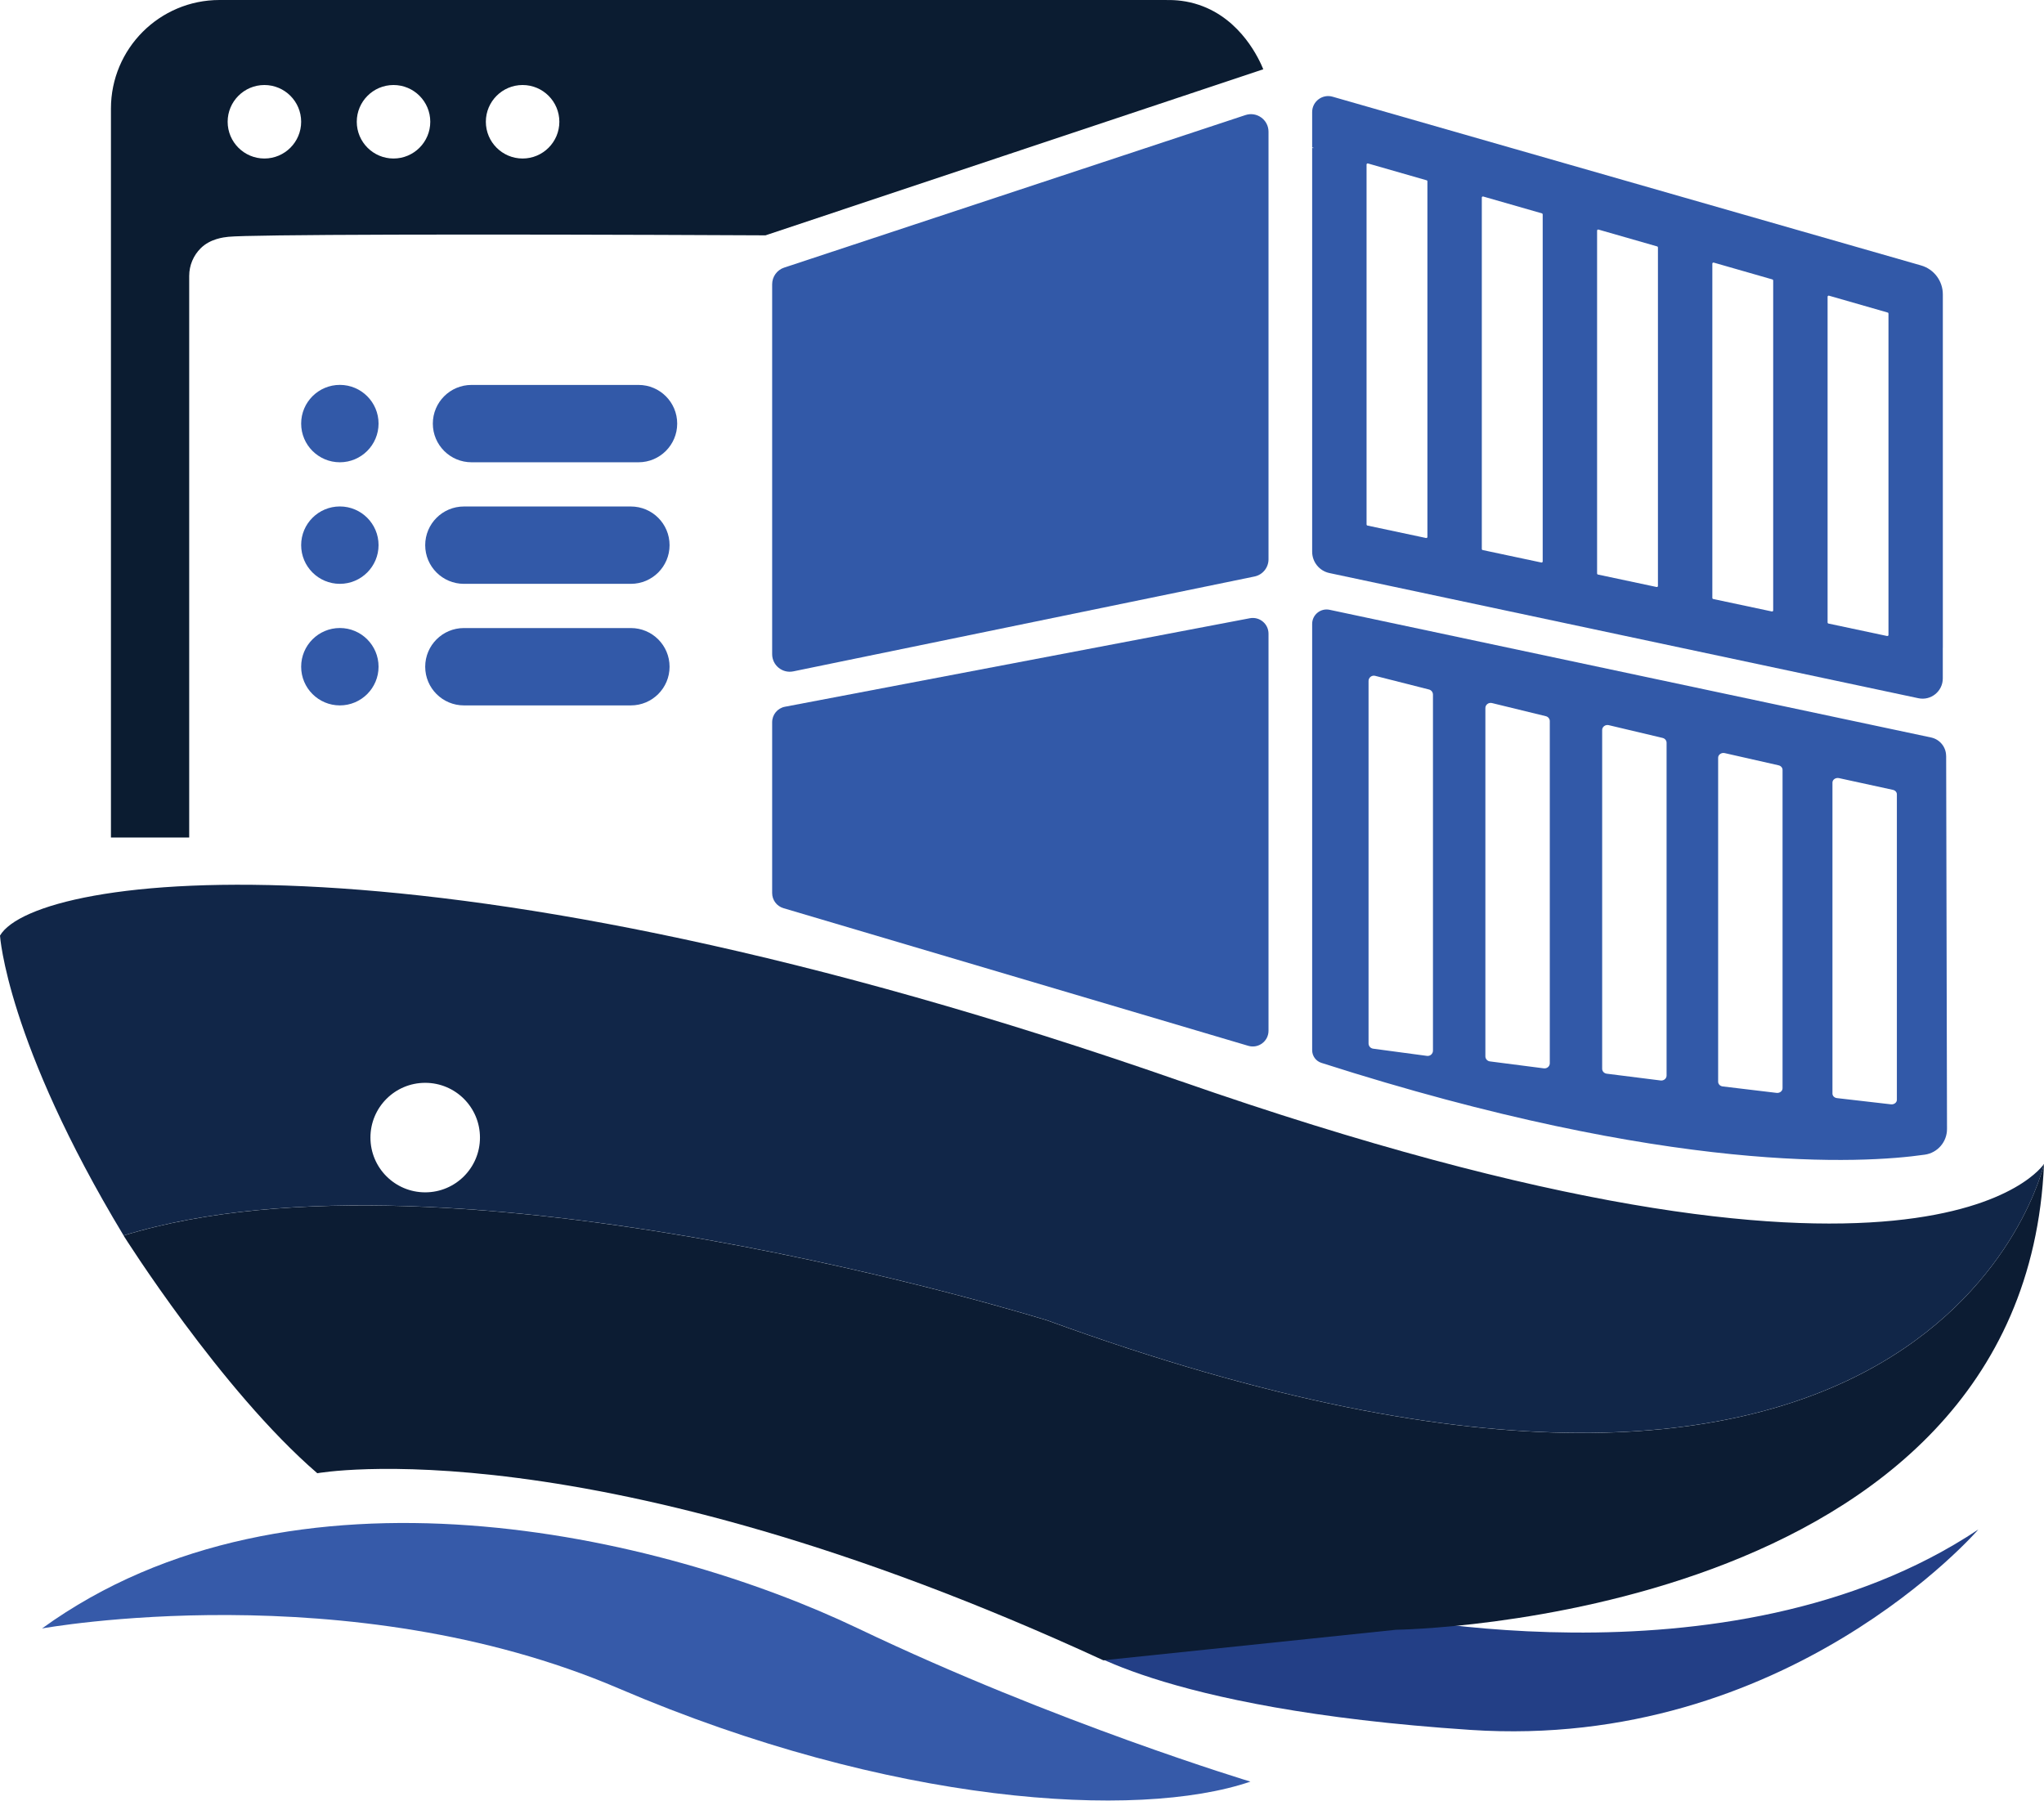
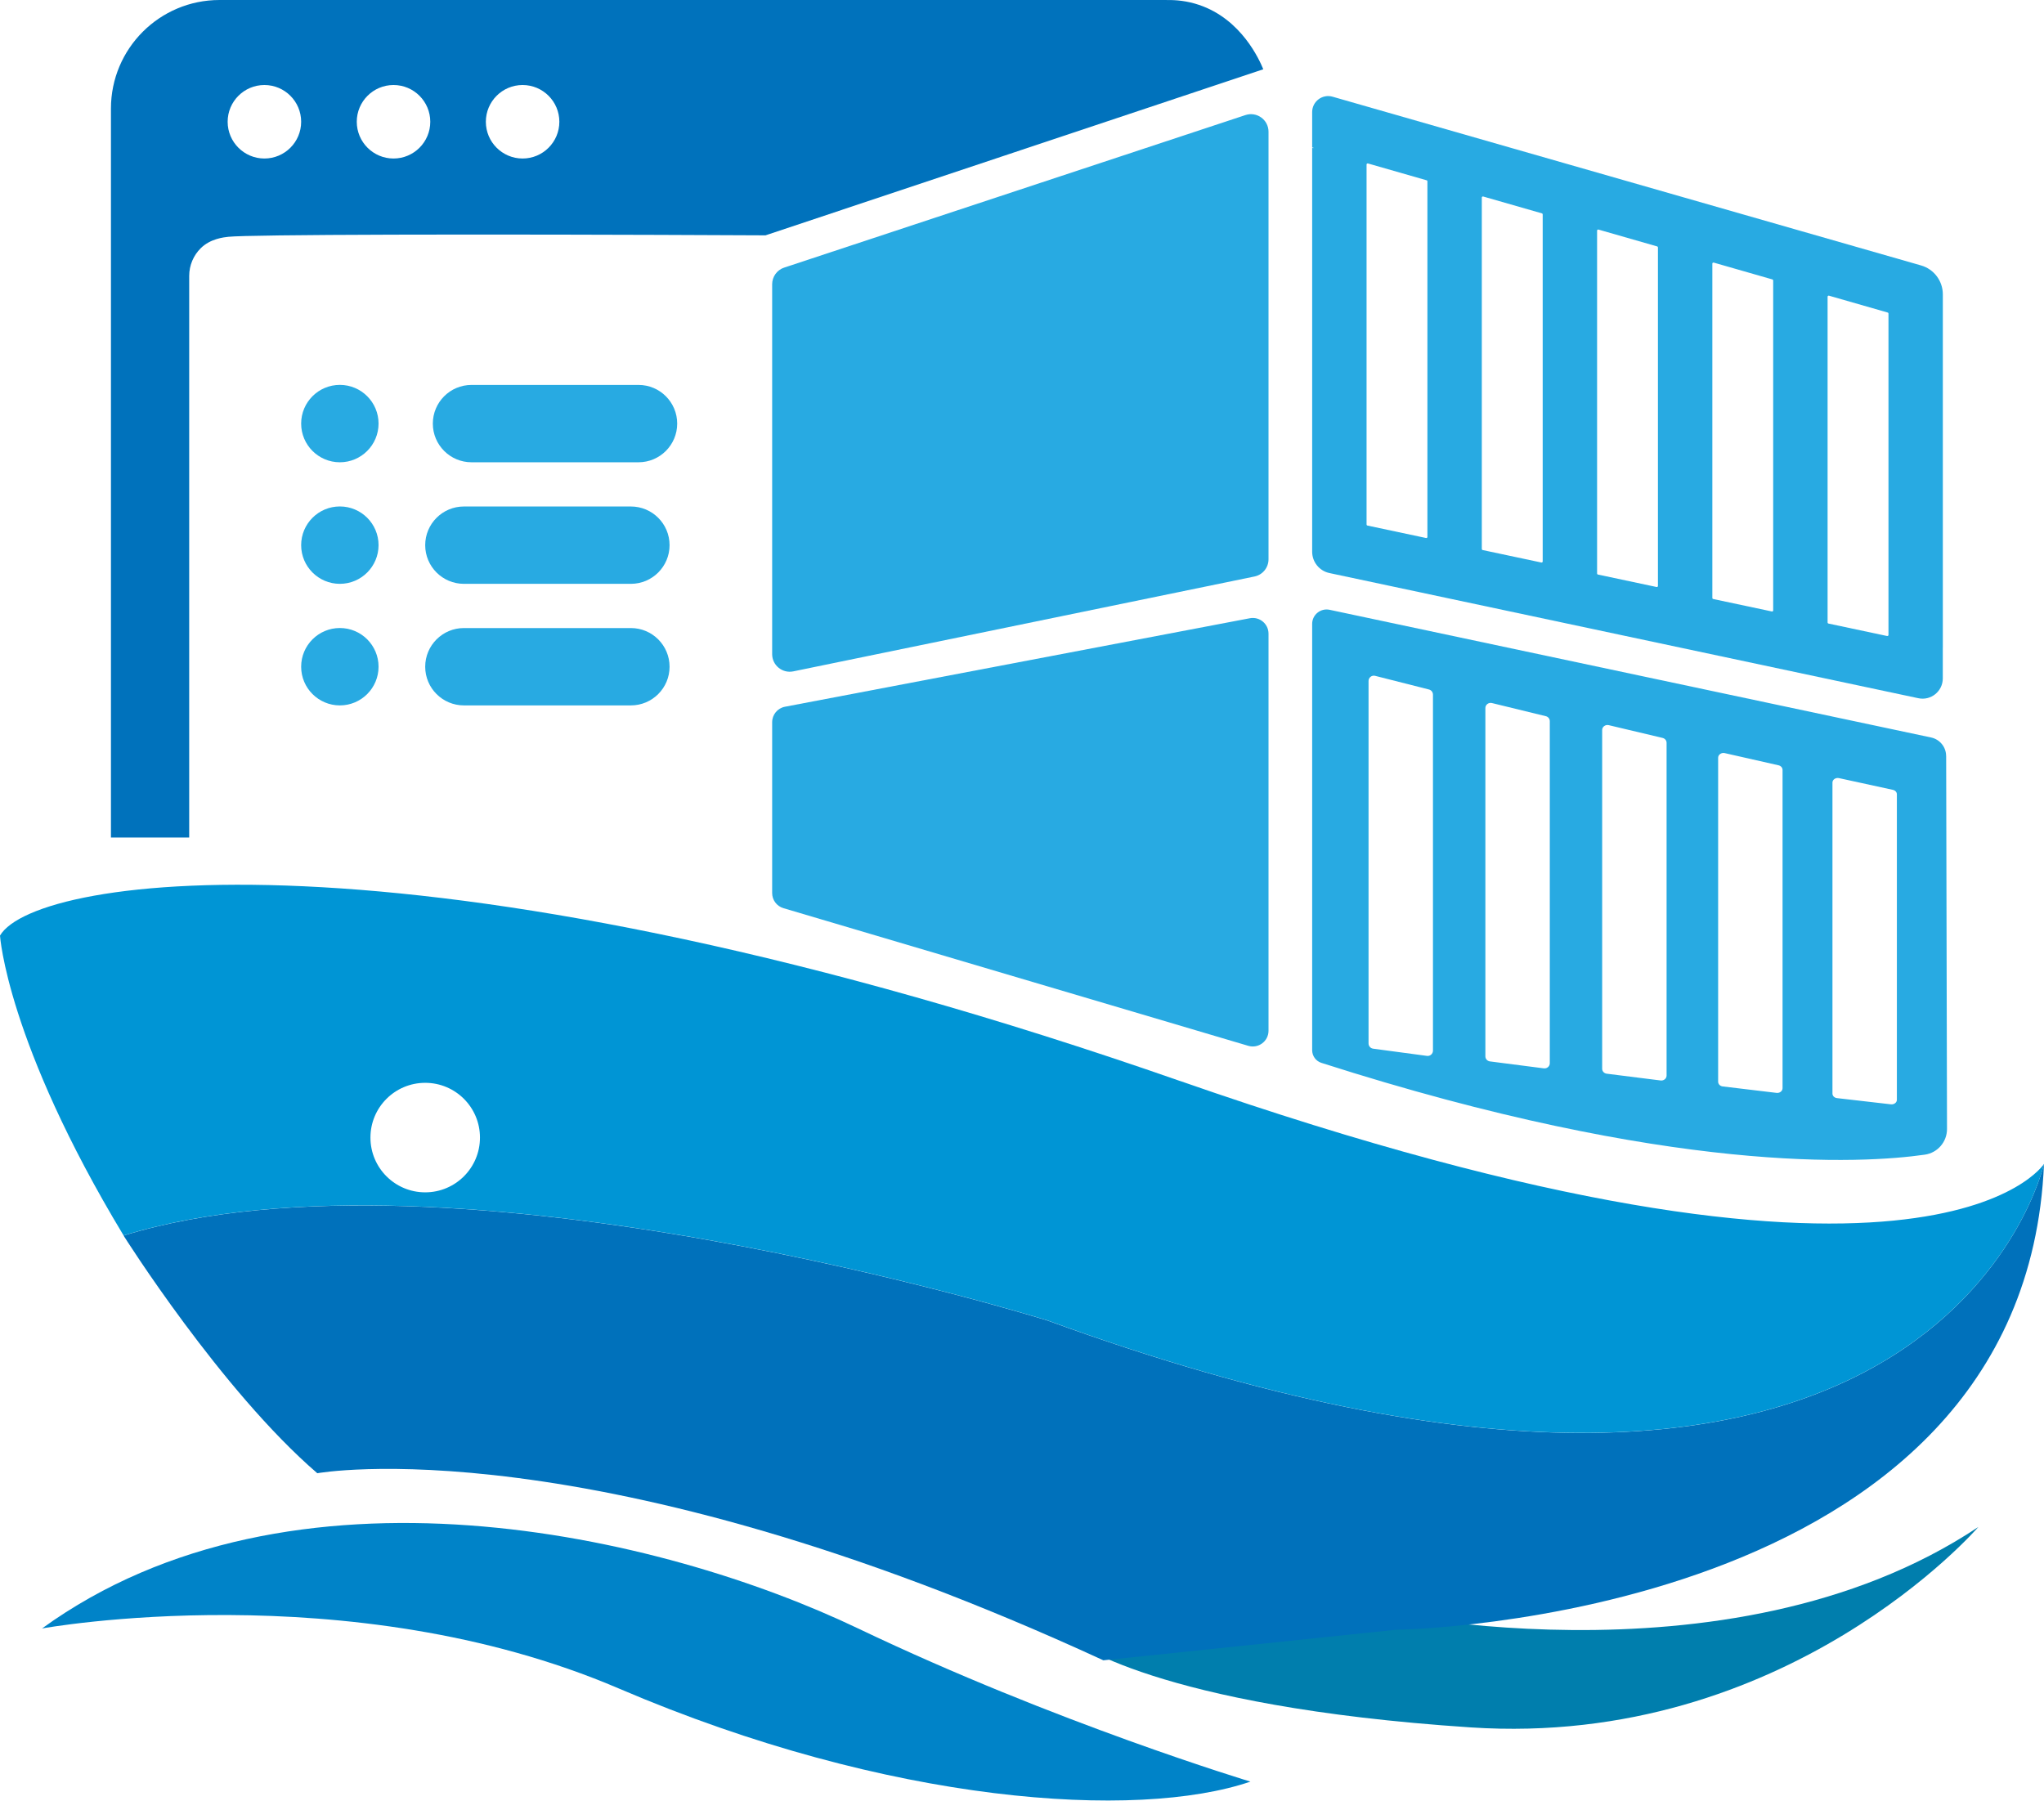
<svg xmlns="http://www.w3.org/2000/svg" id="Layer_2" data-name="Layer 2" viewBox="0 0 503.88 443.91">
  <defs>
    <style>
      .cls-1 {
-         fill: #365aa9;
+         fill: #0071bb;
      }

      .cls-2 {
-         fill: #0b1c31;
+         fill: #0095d5;
      }

      .cls-3 {
-         fill: #3259a8;
+         fill: #28aae2;
      }

      .cls-4 {
-         fill: #233f86;
+         fill: #0072bc;
      }

      .cls-5 {
-         fill: #112648;
+         fill: #0083c8;
      }

      .cls-6 {
-         fill: #0c1c33;
+         fill: #007ead;
      }
    </style>
  </defs>
  <g id="Layer_1-2" data-name="Layer 1">
    <g>
-       <path class="cls-3" d="M478.94,159.72v-78.78h0v-8.37c0-3.31-2.19-6.22-5.37-7.13l-145.07-41.6c-2.52-.72-5.03,1.17-5.03,3.79v8.72l.48.14h-.48v99.53h0c0,2.54,1.78,4.74,4.26,5.26l145.18,30.86c3.1.66,6.02-1.71,6.02-4.88v-7.55h0ZM465.2,156.8l-14.46-3.07c-.13-.03-.21-.14-.21-.26v-80.31c0-.18.17-.31.35-.26l14.46,4.15c.12.03.2.14.2.26v79.23c0,.17-.16.3-.33.26ZM394.05,56.6l14.46,4.15c.12.03.2.14.2.26v83.45c0,.17-.16.3-.33.26l-14.46-3.07c-.13-.03-.21-.14-.21-.26V56.86c0-.18.17-.31.35-.26ZM379.96,138.68l-14.46-3.07c-.13-.03-.21-.14-.21-.26V48.71c0-.18.17-.31.35-.26l14.46,4.15c.12.03.2.14.2.26v85.56c0,.17-.16.3-.33.26ZM422.46,64.74l14.46,4.15c.12.03.2.14.2.26v81.34c0,.17-.16.3-.33.26l-14.46-3.07c-.13-.03-.21-.14-.21-.26v-82.42c0-.18.17-.31.35-.26ZM351.88,44.71v87.67c0,.17-.16.3-.33.26l-14.46-3.07c-.13-.03-.21-.14-.21-.26V40.56c0-.18.17-.31.35-.26l14.46,4.15c.12.03.2.14.2.26Z" />
-       <path class="cls-3" d="M479.75,186.38c0-2.2-1.55-4.1-3.7-4.56l-148.28-31.48c-2.22-.47-4.3,1.22-4.3,3.48v105.1c0,1.42.92,2.69,2.28,3.12,86.32,27.66,133.57,24.81,148.75,22.63,3.15-.45,5.47-3.15,5.47-6.32l-.21-91.98ZM353.25,259.02c0,.79-.69,1.4-1.47,1.3l-13.28-1.78c-.65-.09-1.13-.64-1.13-1.3v-89.35c0-.85.8-1.48,1.62-1.27l13.28,3.37c.58.15.98.67.98,1.27v87.77ZM382.05,262.14c0,.76-.69,1.35-1.47,1.25l-13.28-1.71c-.65-.08-1.13-.62-1.13-1.25v-85.88c0-.82.8-1.42,1.62-1.22l13.28,3.24c.58.14.98.64.98,1.22v84.36ZM410.84,265.17c0,.74-.69,1.31-1.47,1.21l-13.28-1.67c-.65-.08-1.13-.6-1.13-1.21v-83.53c0-.8.8-1.38,1.62-1.19l13.28,3.15c.58.14.98.63.98,1.19v82.05ZM439.43,268.28c0,.71-.69,1.25-1.47,1.16l-13.28-1.59c-.65-.08-1.13-.57-1.13-1.16v-79.88c0-.76.8-1.32,1.62-1.14l13.28,3.01c.58.13.98.6.98,1.14v78.47ZM467.61,271.15c0,.68-.69,1.2-1.47,1.11l-13.28-1.53c-.65-.07-1.13-.55-1.13-1.11v-76.69c0-.73.8-1.27,1.62-1.09l13.28,2.89c.58.13.98.57.98,1.09v75.33Z" />
+       <path class="cls-6" d="M487.7,376.46s-47.1,54.59-125.2,49.41-98.33-21.65-98.33-21.65l69.92-8s91.49,21.65,153.61-19.76Z" />
+       <path class="cls-1" d="M503.87,286.97s-26.35,118.59-245.65,38.59c0,0-146.82-45.88-227.76-20.94,0,0,24,38.12,47.76,58.59,0,0,67.18-12.24,193.77,46.12l72.16-7.53s154.9-1.88,159.73-114.82Z" />
+       <path class="cls-5" d="M10.36,401.48s75.53-13.76,142.24,14.82c66.71,28.59,127.76,32.47,155.65,22.94,0,0-48-14.47-96.71-37.76s-139.76-44.47-201.18,0Z" />
+       <path class="cls-4" d="M287.65,0H54.12C39.33,0,27.35,11.99,27.35,26.77v179.71h19.29V68.03c0-2.66,1.08-5.08,2.83-6.82,2.36-2.36,5.71-2.71,6.82-2.83,5.37-.56,59.08-.72,132.42-.36,40.9-13.65,81.8-27.29,122.71-40.94-.93-2.27-5.36-12.34-15.83-15.87-2.95-1-5.7-1.24-7.95-1.2ZM65.18,39.08c-5,0-9.06-4.06-9.06-9.06s4.06-9.06,9.06-9.06,9.06,4.06,9.06,9.06-4.06,9.06-9.06,9.06ZM97.01,39.08c-5,0-9.06-4.06-9.06-9.06s4.06-9.06,9.06-9.06,9.06,4.06,9.06,9.06-4.06,9.06-9.06,9.06ZM128.83,39.08c-5,0-9.06-4.06-9.06-9.06s4.06-9.06,9.06-9.06,9.06,4.06,9.06,9.06-4.06,9.06-9.06,9.06Z" />
+       <g>
+         <g>
+           <path class="cls-3" d="M478.94,159.72v-78.78h0v-8.37c0-3.31-2.19-6.22-5.37-7.13l-145.07-41.6c-2.52-.72-5.03,1.17-5.03,3.79v8.72l.48.14h-.48v99.53h0c0,2.54,1.78,4.74,4.26,5.26l145.18,30.86c3.1.66,6.02-1.71,6.02-4.88v-7.55h0ZM465.2,156.8l-14.46-3.07c-.13-.03-.21-.14-.21-.26v-80.31c0-.18.17-.31.35-.26l14.46,4.15c.12.03.2.14.2.26v79.23c0,.17-.16.3-.33.26ZM394.05,56.6l14.46,4.15c.12.03.2.14.2.26v83.45c0,.17-.16.3-.33.26l-14.46-3.07c-.13-.03-.21-.14-.21-.26V56.86c0-.18.17-.31.35-.26ZM379.96,138.68l-14.46-3.07c-.13-.03-.21-.14-.21-.26V48.71c0-.18.17-.31.35-.26l14.46,4.15c.12.03.2.14.2.26v85.56c0,.17-.16.3-.33.26ZM422.46,64.74l14.46,4.15c.12.03.2.14.2.26v81.34c0,.17-.16.3-.33.26l-14.46-3.07c-.13-.03-.21-.14-.21-.26v-82.42c0-.18.17-.31.35-.26ZM351.88,44.71v87.67c0,.17-.16.3-.33.26l-14.46-3.07c-.13-.03-.21-.14-.21-.26V40.56c0-.18.17-.31.35-.26l14.46,4.15c.12.03.2.14.2.26Z" />
+           <path class="cls-3" d="M479.75,186.38c0-2.2-1.55-4.1-3.7-4.56l-148.28-31.48c-2.22-.47-4.3,1.22-4.3,3.48v105.1c0,1.42.92,2.69,2.28,3.12,86.32,27.66,133.57,24.81,148.75,22.63,3.15-.45,5.47-3.15,5.47-6.32l-.21-91.98ZM353.25,259.02c0,.79-.69,1.4-1.47,1.3l-13.28-1.78c-.65-.09-1.13-.64-1.13-1.3v-89.35c0-.85.8-1.48,1.62-1.27l13.28,3.37c.58.15.98.67.98,1.27v87.77ZM382.05,262.14c0,.76-.69,1.35-1.47,1.25l-13.28-1.71c-.65-.08-1.13-.62-1.13-1.25v-85.88c0-.82.8-1.42,1.62-1.22l13.28,3.24c.58.14.98.64.98,1.22v84.36ZM410.84,265.17c0,.74-.69,1.31-1.47,1.21l-13.28-1.67c-.65-.08-1.13-.6-1.13-1.21v-83.53c0-.8.8-1.38,1.62-1.19l13.28,3.15c.58.14.98.63.98,1.19v82.05ZM439.43,268.28c0,.71-.69,1.25-1.47,1.16l-13.28-1.59c-.65-.08-1.13-.57-1.13-1.16v-79.88c0-.76.8-1.32,1.62-1.14l13.28,3.01c.58.13.98.6.98,1.14v78.47ZM467.61,271.15c0,.68-.69,1.2-1.47,1.11l-13.28-1.53c-.65-.07-1.13-.55-1.13-1.11v-76.69c0-.73.8-1.27,1.62-1.09l13.28,2.89c.58.13.98.57.98,1.09v75.33Z" />
+         </g>
+         <g>
+           <circle class="cls-3" cx="83.78" cy="104.43" r="9.54" />
+           <circle class="cls-3" cx="83.78" cy="134.4" r="9.54" />
+           <circle class="cls-3" cx="83.78" cy="164.37" r="9.54" />
+           <rect class="cls-3" x="106.7" y="94.9" width="60.24" height="19.07" rx="9.54" ry="9.54" />
+           <rect class="cls-3" x="104.82" y="154.84" width="60.24" height="19.07" rx="9.54" ry="9.54" />
+           <rect class="cls-3" x="104.82" y="124.87" width="60.24" height="19.07" rx="9.54" ry="9.54" />
+         </g>
+         <path class="cls-3" d="M193.33,65.97l113.69-37.6c2.8-.93,5.69,1.16,5.69,4.11v105.41c0,2.06-1.45,3.83-3.46,4.24l-113.69,23.39c-2.69.55-5.21-1.5-5.21-4.24v-91.2c0-1.87,1.2-3.53,2.97-4.11Z" />
+         <path class="cls-3" d="M193.51,174.24l114.6-21.82c2.39-.45,4.6,1.38,4.6,3.81v97.89c0,2.59-2.49,4.45-4.98,3.72l-114.6-33.94c-1.65-.49-2.78-2-2.78-3.72v-42.13c0-1.86,1.32-3.46,3.15-3.81Z" />
+       </g>
+       <path class="cls-2" d="M290.93,266.52C105.99,201.98,8.83,215.59,0,230.66c0,0,1.65,26.18,30.47,73.94,80.94-24.94,227.76,20.94,227.76,20.94,219.29,80,245.65-38.59,245.65-38.59,0,0-28.01,44.1-212.95-20.44ZM104.82,293.96c-7.46,0-13.5-6.04-13.5-13.5s6.04-13.5,13.5-13.5,13.5,6.04,13.5,13.5-6.04,13.5-13.5,13.5Z" />
    </g>
-     <path class="cls-4" d="M487.7,377.08s-47.1,54.59-125.2,49.41-98.33-21.65-98.33-21.65l69.92-8s91.49,21.65,153.61-19.76Z" />
-     <path class="cls-6" d="M503.87,286.97s-26.35,118.59-245.65,38.59c0,0-146.82-45.88-227.76-20.94,0,0,24,38.12,47.76,58.59,0,0,67.18-12.24,193.77,46.12l72.16-7.53s154.9-1.88,159.73-114.82Z" />
-     <path class="cls-1" d="M10.36,401.48s75.53-13.76,142.24,14.82c66.71,28.59,127.76,32.47,155.65,22.94,0,0-48-14.47-96.71-37.76s-139.76-44.47-201.18,0Z" />
-     <path class="cls-2" d="M287.65,0H54.12C39.33,0,27.35,11.99,27.35,26.77v179.71h19.29V68.03c0-2.66,1.08-5.08,2.83-6.82,2.36-2.36,5.71-2.71,6.82-2.83,5.37-.56,59.08-.72,132.42-.36,40.9-13.65,81.8-27.29,122.71-40.94-.93-2.27-5.36-12.34-15.83-15.87-2.95-1-5.7-1.24-7.95-1.2ZM65.18,39.08c-5,0-9.06-4.06-9.06-9.06s4.06-9.06,9.06-9.06,9.06,4.06,9.06,9.06-4.06,9.06-9.06,9.06ZM97.01,39.08c-5,0-9.06-4.06-9.06-9.06s4.06-9.06,9.06-9.06,9.06,4.06,9.06,9.06-4.06,9.06-9.06,9.06ZM128.83,39.08c-5,0-9.06-4.06-9.06-9.06s4.06-9.06,9.06-9.06,9.06,4.06,9.06,9.06-4.06,9.06-9.06,9.06Z" />
-     <g>
-       <circle class="cls-3" cx="83.78" cy="104.43" r="9.54" />
-       <circle class="cls-3" cx="83.78" cy="134.4" r="9.54" />
-       <circle class="cls-3" cx="83.78" cy="164.37" r="9.54" />
-       <rect class="cls-3" x="106.7" y="94.9" width="60.24" height="19.07" rx="9.54" ry="9.54" />
-       <rect class="cls-3" x="104.82" y="154.84" width="60.24" height="19.07" rx="9.54" ry="9.54" />
-       <rect class="cls-3" x="104.82" y="124.87" width="60.24" height="19.07" rx="9.54" ry="9.54" />
-     </g>
-     <path class="cls-3" d="M193.33,65.97l113.69-37.6c2.8-.93,5.69,1.16,5.69,4.11v105.41c0,2.06-1.45,3.83-3.46,4.24l-113.69,23.39c-2.69.55-5.21-1.5-5.21-4.24v-91.2c0-1.87,1.2-3.53,2.97-4.11Z" />
-     <path class="cls-3" d="M193.51,174.24l114.6-21.82c2.39-.45,4.6,1.38,4.6,3.81v97.89c0,2.59-2.49,4.45-4.98,3.72l-114.6-33.94c-1.65-.49-2.78-2-2.78-3.72v-42.13c0-1.86,1.32-3.46,3.15-3.81Z" />
-     <path class="cls-5" d="M290.93,266.52C105.99,201.98,8.83,215.59,0,230.66c0,0,1.65,26.18,30.47,73.94,80.94-24.94,227.76,20.94,227.76,20.94,219.29,80,245.65-38.59,245.65-38.59,0,0-28.01,44.1-212.95-20.44ZM104.82,293.96c-7.46,0-13.5-6.04-13.5-13.5s6.04-13.5,13.5-13.5,13.5,6.04,13.5,13.5-6.04,13.5-13.5,13.5Z" />
  </g>
</svg>
